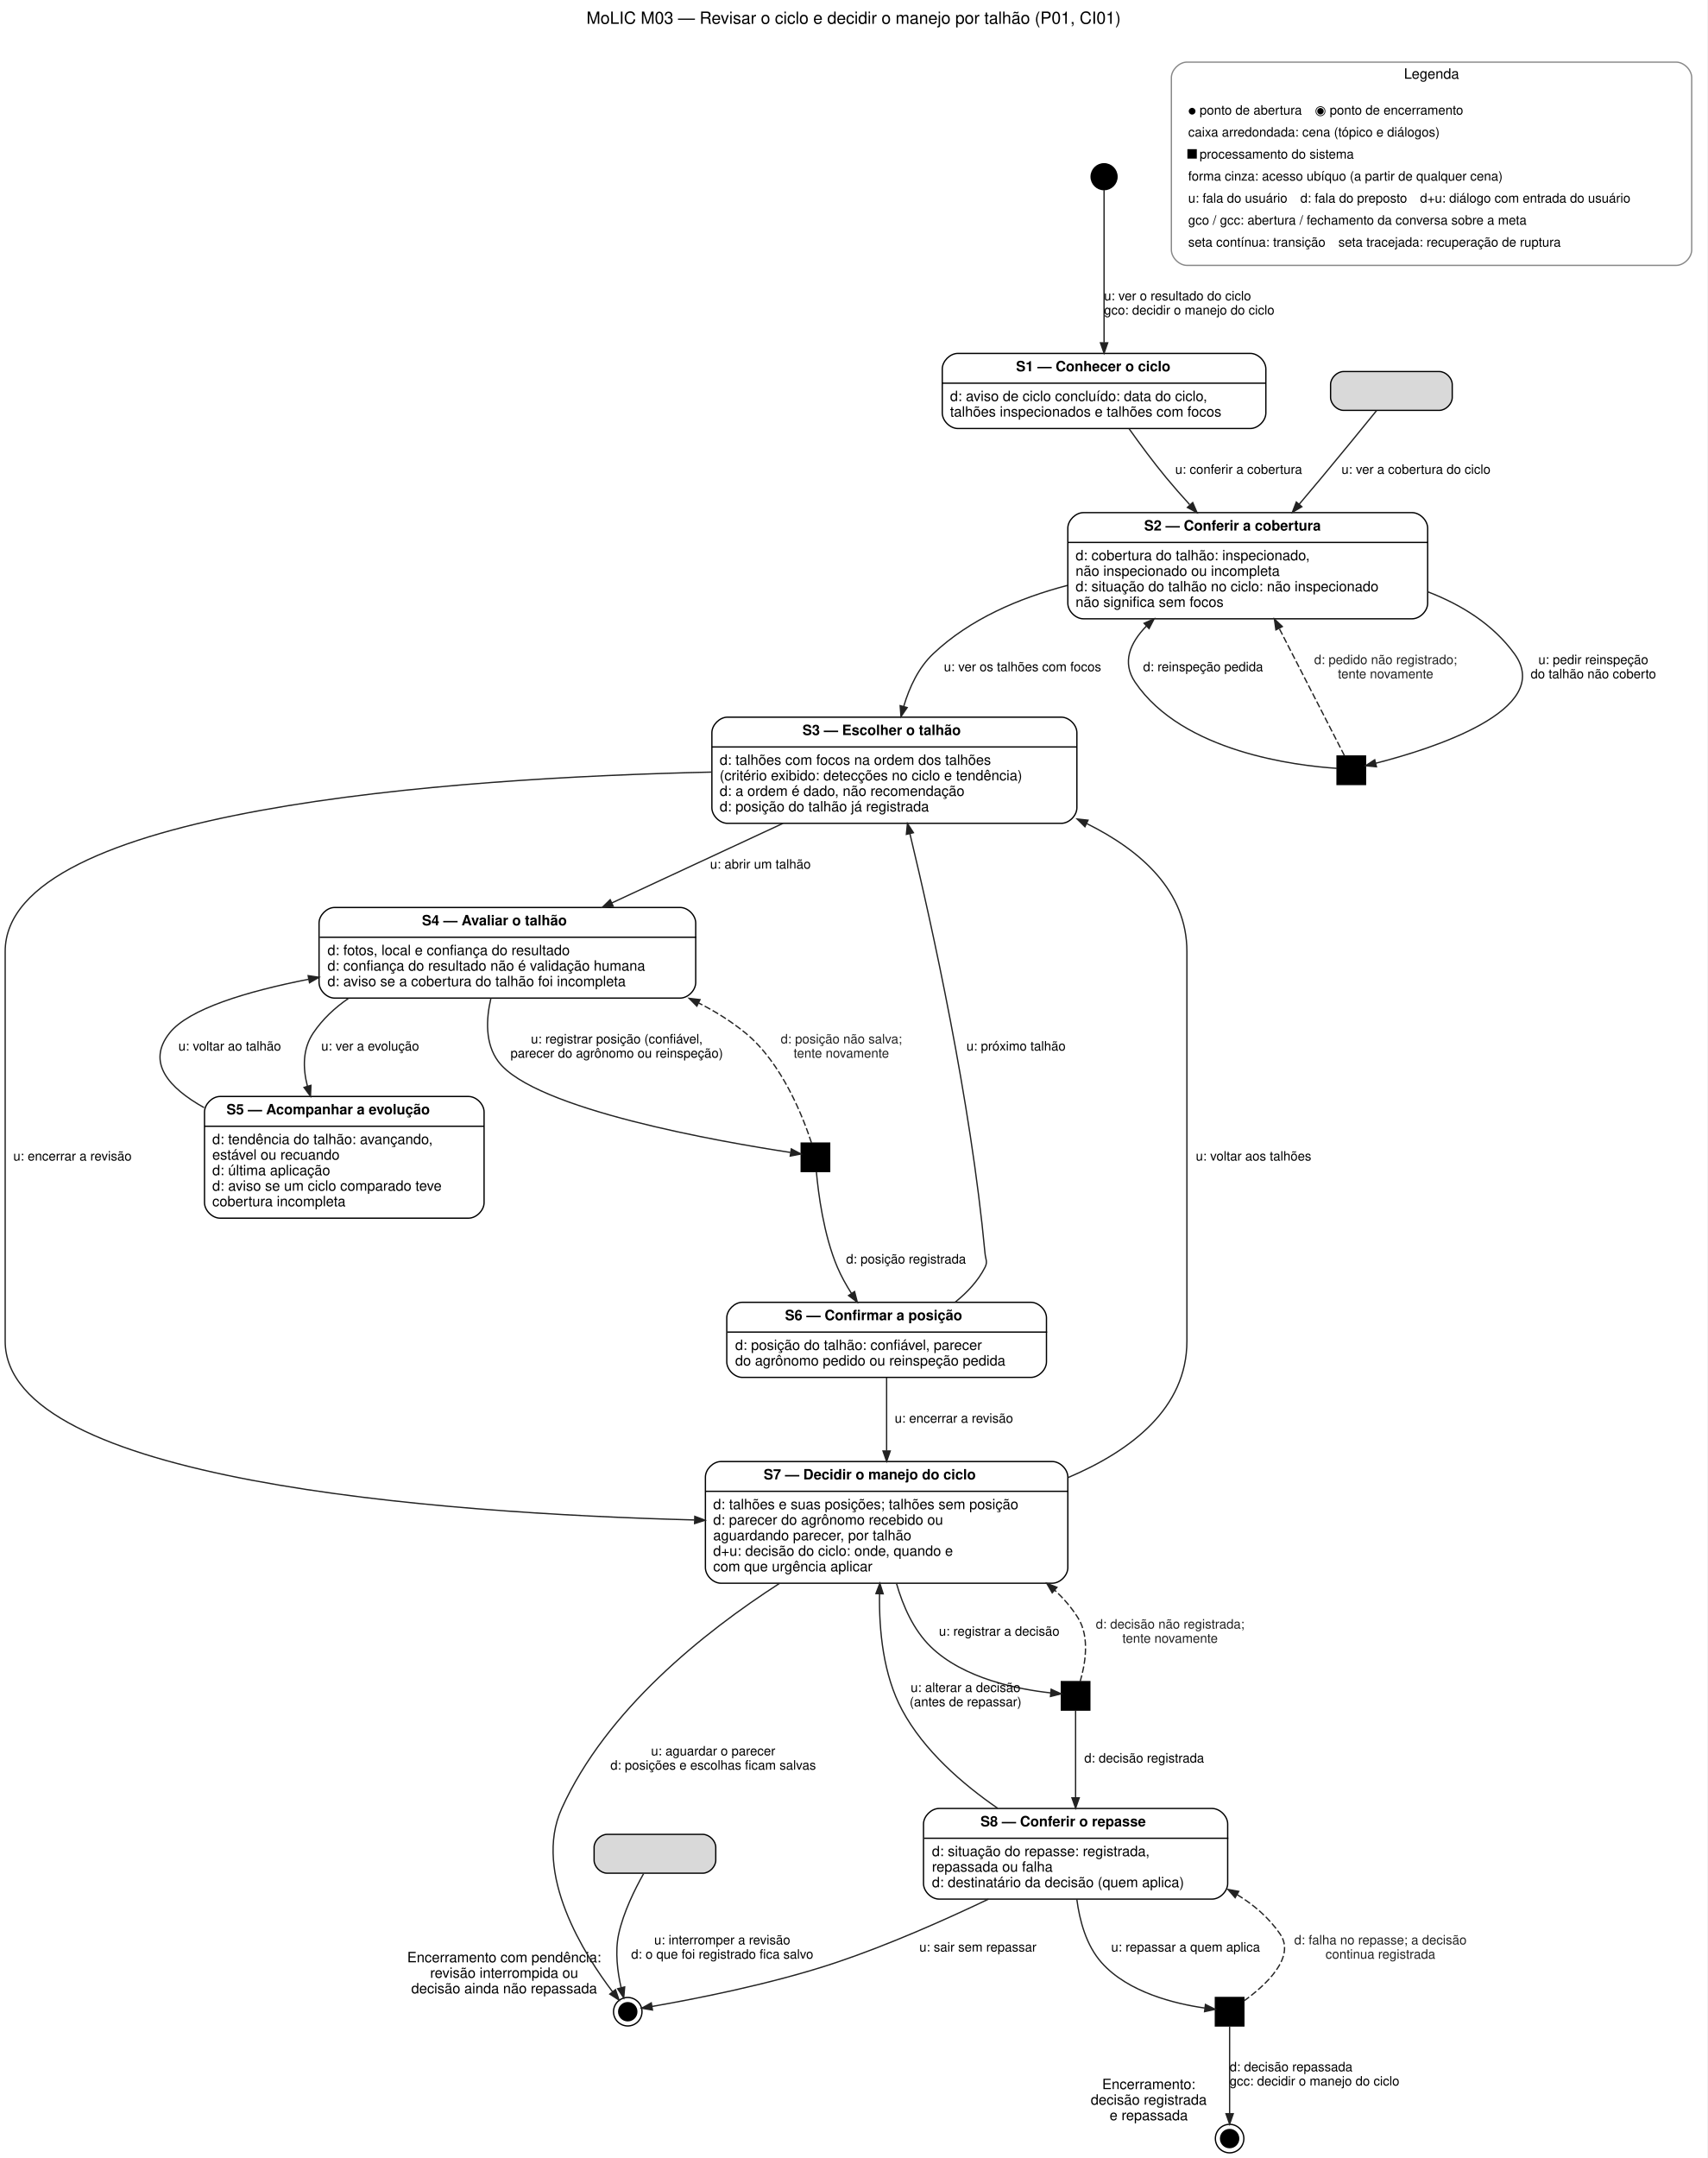
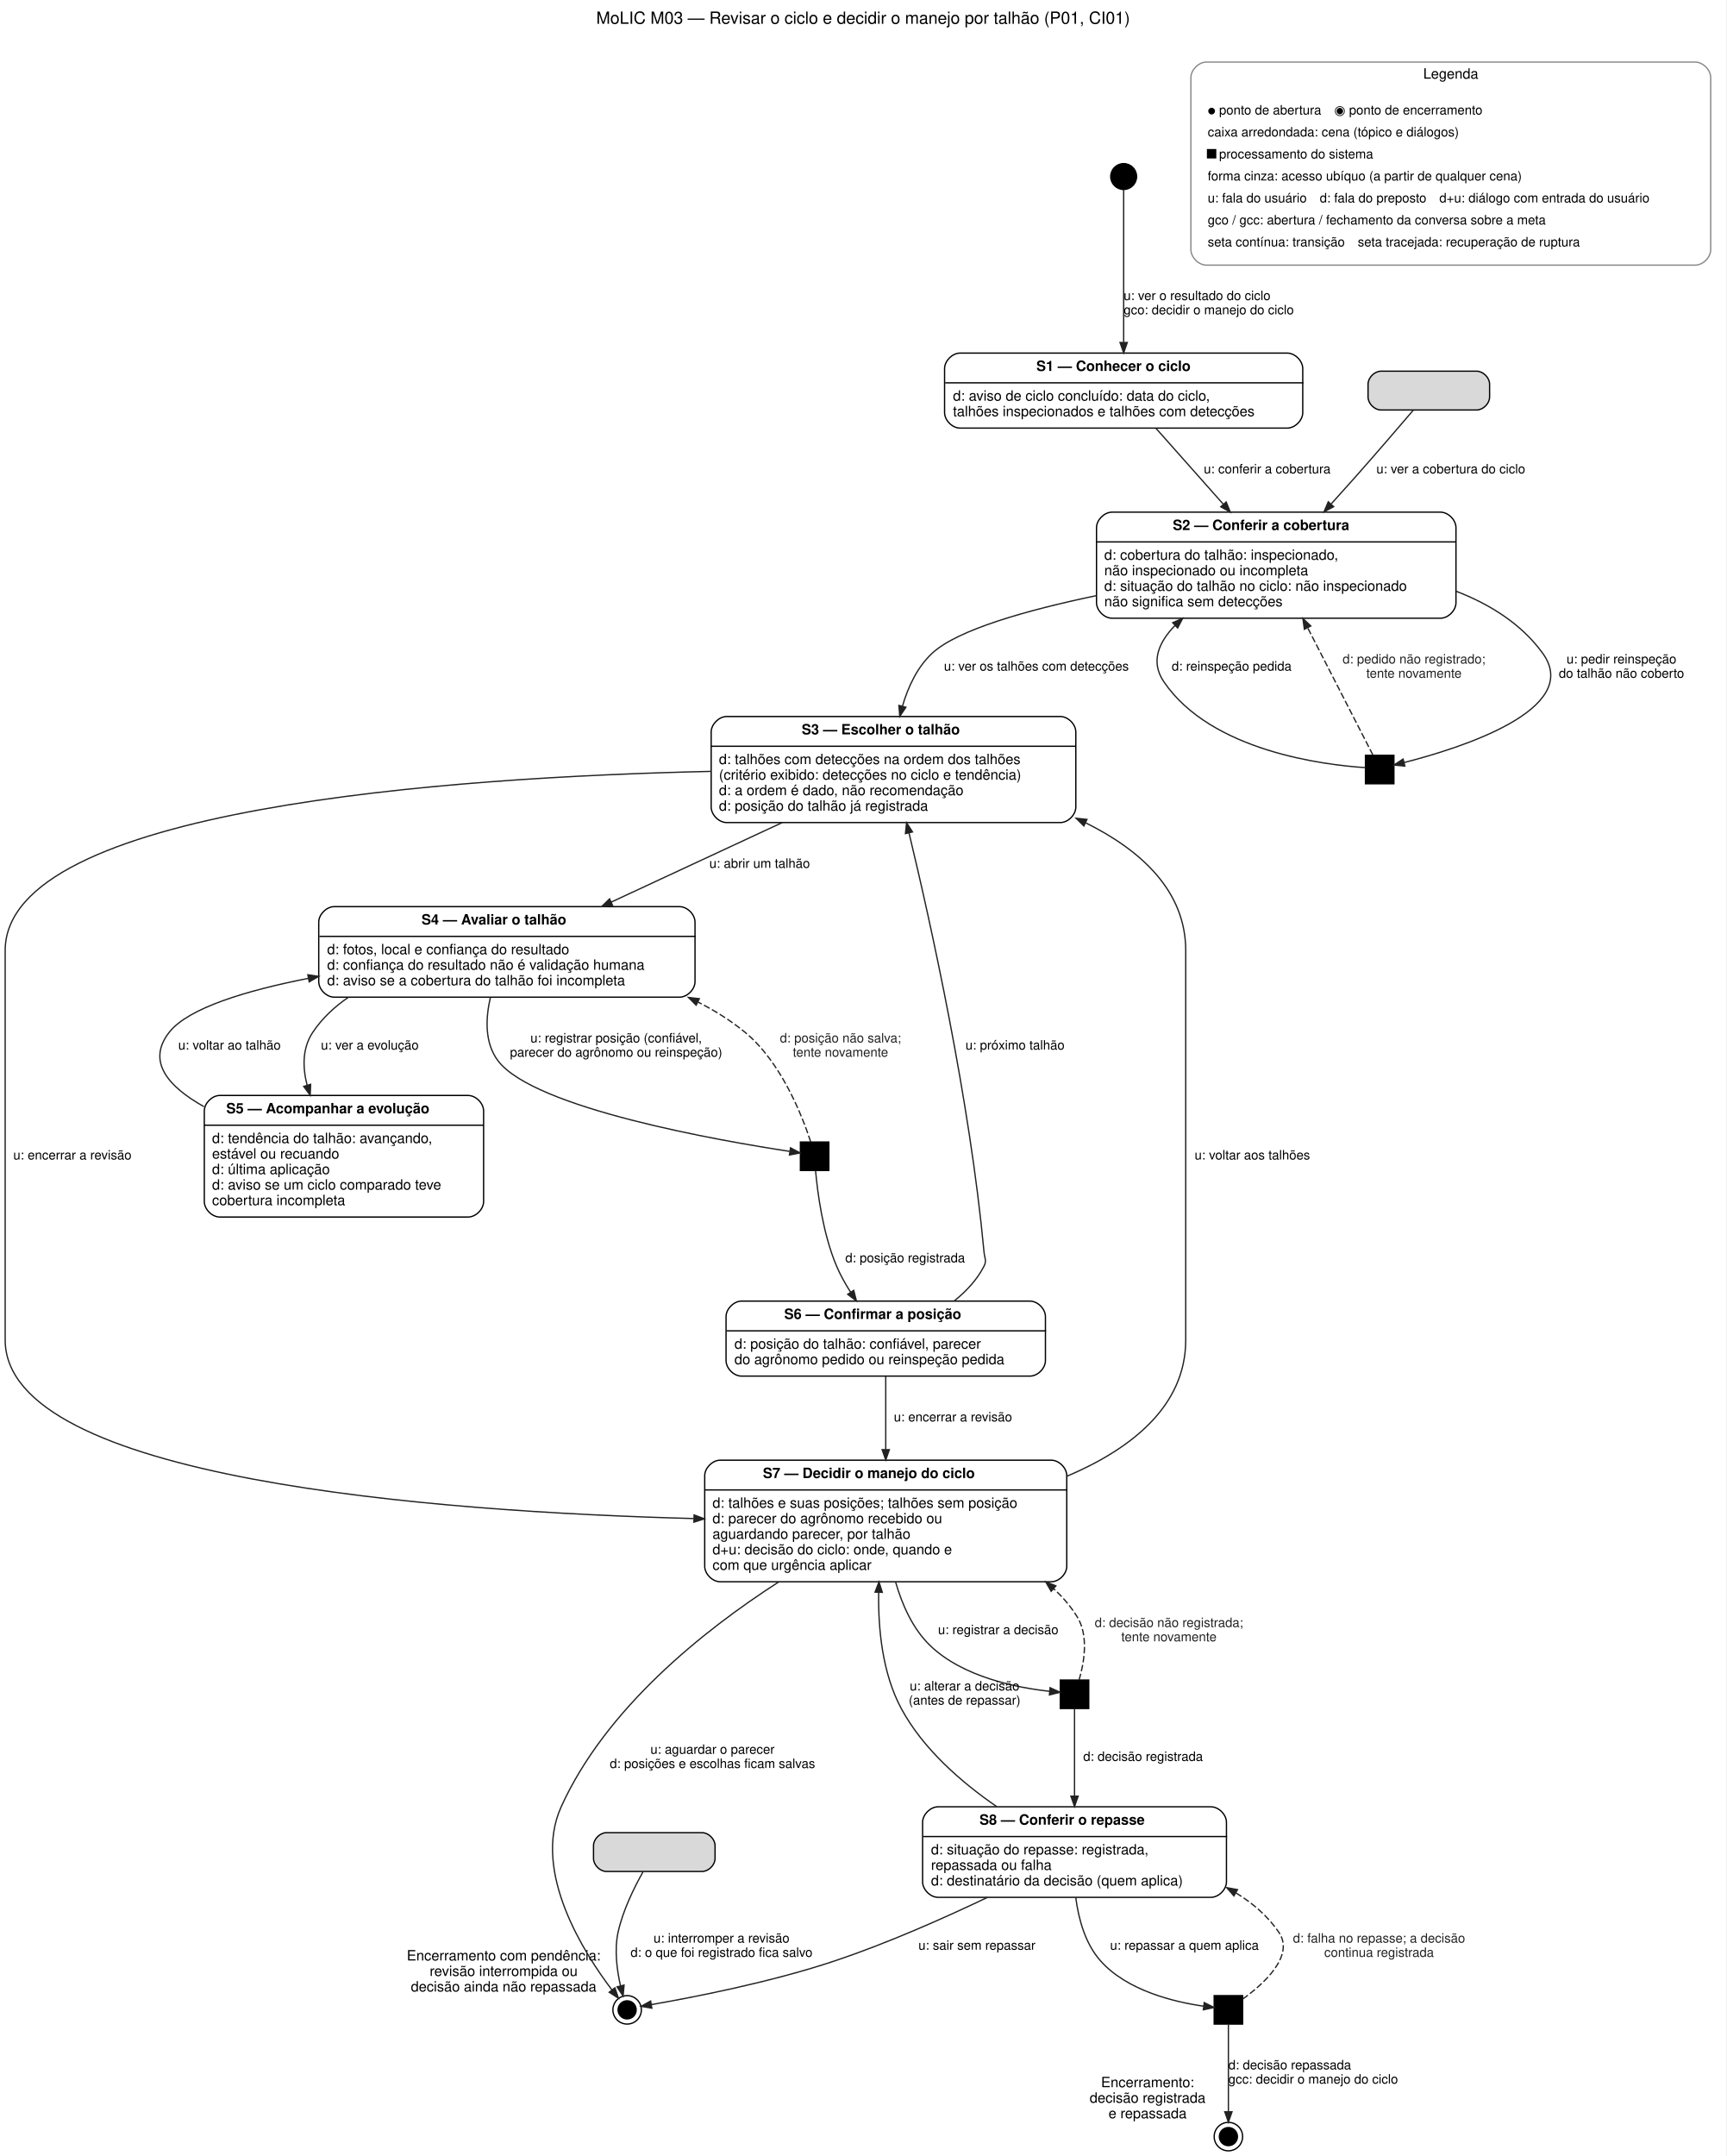
- <svg xmlns="http://www.w3.org/2000/svg" width="1319pt" height="1667pt" viewBox="0.00 0.00 1319.00 1667.00">
+ <svg xmlns="http://www.w3.org/2000/svg" width="1335pt" height="1667pt" viewBox="0.00 0.00 1335.00 1667.00">
  <g id="graph0" class="graph" transform="scale(1 1) rotate(0) translate(4 1663)">
-     <polygon fill="white" stroke="transparent" points="-4,4 -4,-1663 1315,-1663 1315,4 -4,4" />
-     <text text-anchor="middle" x="655.5" y="-1644.6" font-family="Helvetica,sans-Serif" font-size="13.00">MoLIC M03 — Revisar o ciclo e decidir o manejo por talhão (P01, CI01)</text>
-     <text text-anchor="middle" x="655.5" y="-1630.6" font-family="Helvetica,sans-Serif" font-size="13.00"> </text>
+     <polygon fill="white" stroke="transparent" points="-4,4 -4,-1663 1331,-1663 1331,4 -4,4" />
+     <text text-anchor="middle" x="663.5" y="-1644.6" font-family="Helvetica,sans-Serif" font-size="13.00">MoLIC M03 — Revisar o ciclo e decidir o manejo por talhão (P01, CI01)</text>
+     <text text-anchor="middle" x="663.5" y="-1630.6" font-family="Helvetica,sans-Serif" font-size="13.00"> </text>
    <g id="clust1" class="cluster">
-       <path fill="white" stroke="#888888" d="M913,-1458C913,-1458 1291,-1458 1291,-1458 1297,-1458 1303,-1464 1303,-1470 1303,-1470 1303,-1603 1303,-1603 1303,-1609 1297,-1615 1291,-1615 1291,-1615 913,-1615 913,-1615 907,-1615 901,-1609 901,-1603 901,-1603 901,-1470 901,-1470 901,-1464 907,-1458 913,-1458" />
-       <text text-anchor="middle" x="1102" y="-1602.2" font-family="Helvetica,sans-Serif" font-size="11.00">Legenda</text>
+       <path fill="white" stroke="#888888" d="M929,-1458C929,-1458 1307,-1458 1307,-1458 1313,-1458 1319,-1464 1319,-1470 1319,-1470 1319,-1603 1319,-1603 1319,-1609 1313,-1615 1307,-1615 1307,-1615 929,-1615 929,-1615 923,-1615 917,-1609 917,-1603 917,-1603 917,-1470 917,-1470 917,-1464 923,-1458 929,-1458" />
+       <text text-anchor="middle" x="1118" y="-1602.2" font-family="Helvetica,sans-Serif" font-size="11.00">Legenda</text>
    </g>
    <g id="node1" class="node">
-       <ellipse fill="black" stroke="black" cx="849" cy="-1526.5" rx="10" ry="10" />
+       <ellipse fill="black" stroke="black" cx="865" cy="-1526.5" rx="10" ry="10" />
    </g>
    <g id="node4" class="node">
-       <path fill="#ffffff" stroke="transparent" d="M736,-1332C736,-1332 962,-1332 962,-1332 968,-1332 974,-1338 974,-1344 974,-1344 974,-1378 974,-1378 974,-1384 968,-1390 962,-1390 962,-1390 736,-1390 736,-1390 730,-1390 724,-1384 724,-1378 724,-1378 724,-1344 724,-1344 724,-1338 730,-1332 736,-1332" />
-       <text text-anchor="start" x="781" y="-1376.2" font-family="Helvetica,sans-Serif" font-weight="bold" font-size="11.00">S1 — Conhecer o ciclo</text>
-       <text text-anchor="start" x="730" y="-1353.2" font-family="Helvetica,sans-Serif" font-size="11.00">d: aviso de ciclo concluído: data do ciclo,</text>
-       <text text-anchor="start" x="730" y="-1341.2" font-family="Helvetica,sans-Serif" font-size="11.00">talhões inspecionados e talhões com focos</text>
-       <polygon fill="black" stroke="black" points="724,-1367 724,-1367 974,-1367 974,-1367 724,-1367" />
-       <path fill="none" stroke="black" d="M736,-1332C736,-1332 962,-1332 962,-1332 968,-1332 974,-1338 974,-1344 974,-1344 974,-1378 974,-1378 974,-1384 968,-1390 962,-1390 962,-1390 736,-1390 736,-1390 730,-1390 724,-1384 724,-1378 724,-1378 724,-1344 724,-1344 724,-1338 730,-1332 736,-1332" />
+       <path fill="#ffffff" stroke="transparent" d="M738.5,-1332C738.5,-1332 991.5,-1332 991.5,-1332 997.5,-1332 1003.5,-1338 1003.5,-1344 1003.5,-1344 1003.5,-1378 1003.5,-1378 1003.5,-1384 997.5,-1390 991.5,-1390 991.5,-1390 738.5,-1390 738.5,-1390 732.5,-1390 726.5,-1384 726.5,-1378 726.5,-1378 726.5,-1344 726.5,-1344 726.5,-1338 732.5,-1332 738.5,-1332" />
+       <text text-anchor="start" x="797.5" y="-1376.2" font-family="Helvetica,sans-Serif" font-weight="bold" font-size="11.00">S1 — Conhecer o ciclo</text>
+       <text text-anchor="start" x="733" y="-1353.2" font-family="Helvetica,sans-Serif" font-size="11.00">d: aviso de ciclo concluído: data do ciclo,</text>
+       <text text-anchor="start" x="733" y="-1341.2" font-family="Helvetica,sans-Serif" font-size="11.00">talhões inspecionados e talhões com detecções</text>
+       <polygon fill="black" stroke="black" points="727,-1367 727,-1367 1004,-1367 1004,-1367 727,-1367" />
+       <path fill="none" stroke="black" d="M738.5,-1332C738.5,-1332 991.5,-1332 991.5,-1332 997.5,-1332 1003.5,-1338 1003.5,-1344 1003.5,-1344 1003.5,-1378 1003.5,-1378 1003.5,-1384 997.5,-1390 991.5,-1390 991.5,-1390 738.5,-1390 738.5,-1390 732.5,-1390 726.5,-1384 726.5,-1378 726.5,-1378 726.5,-1344 726.5,-1344 726.5,-1338 732.5,-1332 738.5,-1332" />
    </g>
    <g id="edge1" class="edge">
-       <path fill="none" stroke="#222222" d="M849,-1516.24C849,-1494.01 849,-1436.63 849,-1398.47" />
-       <polygon fill="#222222" stroke="#222222" points="851.8,-1398.17 849,-1390.17 846.2,-1398.17 851.8,-1398.17" />
-       <text text-anchor="start" x="849" y="-1431" font-family="Helvetica,sans-Serif" font-size="10.00"> u: ver o resultado do ciclo</text>
-       <text text-anchor="start" x="849" y="-1420" font-family="Helvetica,sans-Serif" font-size="10.00"> gco: decidir o manejo do ciclo</text>
+       <path fill="none" stroke="#222222" d="M865,-1516.24C865,-1494.01 865,-1436.63 865,-1398.47" />
+       <polygon fill="#222222" stroke="#222222" points="867.8,-1398.17 865,-1390.17 862.2,-1398.17 867.8,-1398.17" />
+       <text text-anchor="start" x="865" y="-1431" font-family="Helvetica,sans-Serif" font-size="10.00"> u: ver o resultado do ciclo</text>
+       <text text-anchor="start" x="865" y="-1420" font-family="Helvetica,sans-Serif" font-size="10.00"> gco: decidir o manejo do ciclo</text>
    </g>
    <g id="node2" class="node">
      <ellipse fill="black" stroke="black" cx="946" cy="-11" rx="7" ry="7" />
      <ellipse fill="none" stroke="black" cx="946" cy="-11" rx="11" ry="11" />
      <text text-anchor="middle" x="883.5" y="-49.2" font-family="Helvetica,sans-Serif" font-size="11.00">Encerramento:</text>
      <text text-anchor="middle" x="883.5" y="-37.2" font-family="Helvetica,sans-Serif" font-size="11.00">decisão registrada</text>
      <text text-anchor="middle" x="883.5" y="-25.2" font-family="Helvetica,sans-Serif" font-size="11.00">e repassada</text>
    </g>
    <g id="node3" class="node">
      <ellipse fill="black" stroke="black" cx="481" cy="-109" rx="7" ry="7" />
      <ellipse fill="none" stroke="black" cx="481" cy="-109" rx="11" ry="11" />
      <text text-anchor="middle" x="385.5" y="-147.2" font-family="Helvetica,sans-Serif" font-size="11.00">Encerramento com pendência:</text>
      <text text-anchor="middle" x="385.5" y="-135.2" font-family="Helvetica,sans-Serif" font-size="11.00">revisão interrompida ou</text>
      <text text-anchor="middle" x="385.5" y="-123.2" font-family="Helvetica,sans-Serif" font-size="11.00">decisão ainda não repassada</text>
    </g>
    <g id="node5" class="node">
-       <path fill="#ffffff" stroke="transparent" d="M833,-1185C833,-1185 1087,-1185 1087,-1185 1093,-1185 1099,-1191 1099,-1197 1099,-1197 1099,-1255 1099,-1255 1099,-1261 1093,-1267 1087,-1267 1087,-1267 833,-1267 833,-1267 827,-1267 821,-1261 821,-1255 821,-1255 821,-1197 821,-1197 821,-1191 827,-1185 833,-1185" />
-       <text text-anchor="start" x="880" y="-1253.2" font-family="Helvetica,sans-Serif" font-weight="bold" font-size="11.00">S2 — Conferir a cobertura</text>
-       <text text-anchor="start" x="827" y="-1230.2" font-family="Helvetica,sans-Serif" font-size="11.00">d: cobertura do talhão: inspecionado,</text>
-       <text text-anchor="start" x="827" y="-1218.2" font-family="Helvetica,sans-Serif" font-size="11.00">não inspecionado ou incompleta</text>
-       <text text-anchor="start" x="827" y="-1206.2" font-family="Helvetica,sans-Serif" font-size="11.00">d: situação do talhão no ciclo: não inspecionado</text>
-       <text text-anchor="start" x="827" y="-1194.2" font-family="Helvetica,sans-Serif" font-size="11.00">não significa sem focos</text>
-       <polygon fill="black" stroke="black" points="821,-1244 821,-1244 1099,-1244 1099,-1244 821,-1244" />
-       <path fill="none" stroke="black" d="M833,-1185C833,-1185 1087,-1185 1087,-1185 1093,-1185 1099,-1191 1099,-1197 1099,-1197 1099,-1255 1099,-1255 1099,-1261 1093,-1267 1087,-1267 1087,-1267 833,-1267 833,-1267 827,-1267 821,-1261 821,-1255 821,-1255 821,-1197 821,-1197 821,-1191 827,-1185 833,-1185" />
+       <path fill="#ffffff" stroke="transparent" d="M856,-1185C856,-1185 1110,-1185 1110,-1185 1116,-1185 1122,-1191 1122,-1197 1122,-1197 1122,-1255 1122,-1255 1122,-1261 1116,-1267 1110,-1267 1110,-1267 856,-1267 856,-1267 850,-1267 844,-1261 844,-1255 844,-1255 844,-1197 844,-1197 844,-1191 850,-1185 856,-1185" />
+       <text text-anchor="start" x="903" y="-1253.2" font-family="Helvetica,sans-Serif" font-weight="bold" font-size="11.00">S2 — Conferir a cobertura</text>
+       <text text-anchor="start" x="850" y="-1230.2" font-family="Helvetica,sans-Serif" font-size="11.00">d: cobertura do talhão: inspecionado,</text>
+       <text text-anchor="start" x="850" y="-1218.2" font-family="Helvetica,sans-Serif" font-size="11.00">não inspecionado ou incompleta</text>
+       <text text-anchor="start" x="850" y="-1206.2" font-family="Helvetica,sans-Serif" font-size="11.00">d: situação do talhão no ciclo: não inspecionado</text>
+       <text text-anchor="start" x="850" y="-1194.2" font-family="Helvetica,sans-Serif" font-size="11.00">não significa sem detecções</text>
+       <polygon fill="black" stroke="black" points="844,-1244 844,-1244 1122,-1244 1122,-1244 844,-1244" />
+       <path fill="none" stroke="black" d="M856,-1185C856,-1185 1110,-1185 1110,-1185 1116,-1185 1122,-1191 1122,-1197 1122,-1197 1122,-1255 1122,-1255 1122,-1261 1116,-1267 1110,-1267 1110,-1267 856,-1267 856,-1267 850,-1267 844,-1261 844,-1255 844,-1255 844,-1197 844,-1197 844,-1191 850,-1185 856,-1185" />
    </g>
    <g id="edge2" class="edge">
-       <path fill="none" stroke="#222222" d="M868.33,-1331.8C876.8,-1319.88 887.06,-1306 897,-1294 902.69,-1287.13 908.9,-1280.06 915.13,-1273.22" />
-       <polygon fill="#222222" stroke="#222222" points="917.49,-1274.79 920.84,-1267 913.37,-1271 917.49,-1274.79" />
-       <text text-anchor="middle" x="953" y="-1297" font-family="Helvetica,sans-Serif" font-size="10.00"> u: conferir a cobertura</text>
+       <path fill="none" stroke="#222222" d="M890.02,-1331.79C905.1,-1314.8 924.67,-1292.74 941.97,-1273.25" />
+       <polygon fill="#222222" stroke="#222222" points="944.28,-1274.87 947.49,-1267.02 940.09,-1271.15 944.28,-1274.87" />
+       <text text-anchor="middle" x="976" y="-1297" font-family="Helvetica,sans-Serif" font-size="10.00"> u: conferir a cobertura</text>
    </g>
    <g id="node6" class="node">
      <path fill="#ffffff" stroke="transparent" d="M558,-1027C558,-1027 816,-1027 816,-1027 822,-1027 828,-1033 828,-1039 828,-1039 828,-1097 828,-1097 828,-1103 822,-1109 816,-1109 816,-1109 558,-1109 558,-1109 552,-1109 546,-1103 546,-1097 546,-1097 546,-1039 546,-1039 546,-1033 552,-1027 558,-1027" />
      <text text-anchor="start" x="616" y="-1095.2" font-family="Helvetica,sans-Serif" font-weight="bold" font-size="11.00">S3 — Escolher o talhão</text>
-       <text text-anchor="start" x="552" y="-1072.2" font-family="Helvetica,sans-Serif" font-size="11.00">d: talhões com focos na ordem dos talhões</text>
+       <text text-anchor="start" x="552" y="-1072.2" font-family="Helvetica,sans-Serif" font-size="11.00">d: talhões com detecções na ordem dos talhões</text>
      <text text-anchor="start" x="552" y="-1060.2" font-family="Helvetica,sans-Serif" font-size="11.00">(critério exibido: detecções no ciclo e tendência)</text>
      <text text-anchor="start" x="552" y="-1048.2" font-family="Helvetica,sans-Serif" font-size="11.00">d: a ordem é dado, não recomendação</text>
      <text text-anchor="start" x="552" y="-1036.2" font-family="Helvetica,sans-Serif" font-size="11.00">d: posição do talhão já registrada</text>
      <polygon fill="black" stroke="black" points="546,-1086 546,-1086 828,-1086 828,-1086 546,-1086" />
      <path fill="none" stroke="black" d="M558,-1027C558,-1027 816,-1027 816,-1027 822,-1027 828,-1033 828,-1039 828,-1039 828,-1097 828,-1097 828,-1103 822,-1109 816,-1109 816,-1109 558,-1109 558,-1109 552,-1109 546,-1103 546,-1097 546,-1097 546,-1039 546,-1039 546,-1033 552,-1027 558,-1027" />
    </g>
    <g id="edge3" class="edge">
-       <path fill="none" stroke="#222222" d="M820.82,-1210.82C783.29,-1201.01 745.3,-1184.76 717,-1158 705.7,-1147.32 698.66,-1132.25 694.27,-1117.54" />
-       <polygon fill="#222222" stroke="#222222" points="696.87,-1116.44 692.09,-1109.44 691.46,-1117.89 696.87,-1116.44" />
-       <text text-anchor="middle" x="786" y="-1144.5" font-family="Helvetica,sans-Serif" font-size="10.00"> u: ver os talhões com focos</text>
+       <path fill="none" stroke="#222222" d="M843.78,-1202.44C789.94,-1191.19 736.58,-1176.1 717,-1158 705.38,-1147.25 698.26,-1131.86 693.89,-1116.89" />
+       <polygon fill="#222222" stroke="#222222" points="696.59,-1116.15 691.85,-1109.12 691.18,-1117.57 696.59,-1116.15" />
+       <text text-anchor="middle" x="797.5" y="-1144.5" font-family="Helvetica,sans-Serif" font-size="10.00"> u: ver os talhões com detecções</text>
    </g>
    <g id="node12" class="node">
-       <polygon fill="black" stroke="black" points="1051,-1079 1029,-1079 1029,-1057 1051,-1057 1051,-1079" />
+       <polygon fill="black" stroke="black" points="1074,-1079 1052,-1079 1052,-1057 1074,-1057 1074,-1079" />
    </g>
    <g id="edge14" class="edge">
-       <path fill="none" stroke="#222222" d="M1099.25,-1205.8C1125.37,-1195.72 1149.59,-1180.59 1166,-1158 1197.73,-1114.31 1101.34,-1084.24 1058.94,-1073.43" />
-       <polygon fill="#222222" stroke="#222222" points="1059.45,-1070.67 1051.01,-1071.47 1058.11,-1076.11 1059.45,-1070.67" />
-       <text text-anchor="middle" x="1227" y="-1150" font-family="Helvetica,sans-Serif" font-size="10.00"> u: pedir reinspeção</text>
-       <text text-anchor="middle" x="1227" y="-1139" font-family="Helvetica,sans-Serif" font-size="10.00"> do talhão não coberto</text>
+       <path fill="none" stroke="#222222" d="M1122.25,-1205.8C1148.37,-1195.72 1172.59,-1180.59 1189,-1158 1220.73,-1114.31 1124.34,-1084.24 1081.94,-1073.43" />
+       <polygon fill="#222222" stroke="#222222" points="1082.45,-1070.67 1074.01,-1071.47 1081.11,-1076.11 1082.45,-1070.67" />
+       <text text-anchor="middle" x="1250" y="-1150" font-family="Helvetica,sans-Serif" font-size="10.00"> u: pedir reinspeção</text>
+       <text text-anchor="middle" x="1250" y="-1139" font-family="Helvetica,sans-Serif" font-size="10.00"> do talhão não coberto</text>
    </g>
    <g id="node7" class="node">
      <path fill="#ffffff" stroke="transparent" d="M254.5,-892C254.5,-892 521.5,-892 521.5,-892 527.5,-892 533.5,-898 533.5,-904 533.5,-904 533.5,-950 533.5,-950 533.5,-956 527.5,-962 521.5,-962 521.5,-962 254.5,-962 254.5,-962 248.5,-962 242.5,-956 242.5,-950 242.5,-950 242.5,-904 242.5,-904 242.5,-898 248.5,-892 254.5,-892" />
      <text text-anchor="start" x="322" y="-948.2" font-family="Helvetica,sans-Serif" font-weight="bold" font-size="11.00">S4 — Avaliar o talhão</text>
      <text text-anchor="start" x="249" y="-925.2" font-family="Helvetica,sans-Serif" font-size="11.00">d: fotos, local e confiança do resultado</text>
      <text text-anchor="start" x="249" y="-913.2" font-family="Helvetica,sans-Serif" font-size="11.00">d: confiança do resultado não é validação humana</text>
      <text text-anchor="start" x="249" y="-901.2" font-family="Helvetica,sans-Serif" font-size="11.00">d: aviso se a cobertura do talhão foi incompleta</text>
      <polygon fill="black" stroke="black" points="243,-939 243,-939 534,-939 534,-939 243,-939" />
      <path fill="none" stroke="black" d="M254.5,-892C254.5,-892 521.5,-892 521.5,-892 527.5,-892 533.5,-898 533.5,-904 533.5,-904 533.5,-950 533.5,-950 533.5,-956 527.5,-962 521.5,-962 521.5,-962 254.5,-962 254.5,-962 248.5,-962 242.5,-956 242.5,-950 242.5,-950 242.5,-904 242.5,-904 242.5,-898 248.5,-892 254.5,-892" />
    </g>
    <g id="edge4" class="edge">
      <path fill="none" stroke="#222222" d="M600.92,-1026.98C559.25,-1007.61 509.52,-984.49 468.61,-965.47" />
      <polygon fill="#222222" stroke="#222222" points="469.77,-962.93 461.34,-962.09 467.41,-968 469.77,-962.93" />
      <text text-anchor="middle" x="583.5" y="-992" font-family="Helvetica,sans-Serif" font-size="10.00"> u: abrir um talhão</text>
    </g>
    <g id="node10" class="node">
      <path fill="#ffffff" stroke="transparent" d="M553,-440C553,-440 809,-440 809,-440 815,-440 821,-446 821,-452 821,-452 821,-522 821,-522 821,-528 815,-534 809,-534 809,-534 553,-534 553,-534 547,-534 541,-528 541,-522 541,-522 541,-452 541,-452 541,-446 547,-440 553,-440" />
      <text text-anchor="start" x="586" y="-520.2" font-family="Helvetica,sans-Serif" font-weight="bold" font-size="11.00">S7 — Decidir o manejo do ciclo</text>
      <text text-anchor="start" x="547" y="-497.2" font-family="Helvetica,sans-Serif" font-size="11.00">d: talhões e suas posições; talhões sem posição</text>
      <text text-anchor="start" x="547" y="-485.2" font-family="Helvetica,sans-Serif" font-size="11.00">d: parecer do agrônomo recebido ou</text>
      <text text-anchor="start" x="547" y="-473.2" font-family="Helvetica,sans-Serif" font-size="11.00">aguardando parecer, por talhão</text>
      <text text-anchor="start" x="547" y="-461.2" font-family="Helvetica,sans-Serif" font-size="11.00">d+u: decisão do ciclo: onde, quando e</text>
      <text text-anchor="start" x="547" y="-449.2" font-family="Helvetica,sans-Serif" font-size="11.00">com que urgência aplicar</text>
      <polygon fill="black" stroke="black" points="541,-511 541,-511 821,-511 821,-511 541,-511" />
      <path fill="none" stroke="black" d="M553,-440C553,-440 809,-440 809,-440 815,-440 821,-446 821,-452 821,-452 821,-522 821,-522 821,-528 815,-534 809,-534 809,-534 553,-534 553,-534 547,-534 541,-528 541,-522 541,-522 541,-452 541,-452 541,-446 547,-440 553,-440" />
    </g>
    <g id="edge9" class="edge">
      <path fill="none" stroke="#222222" d="M545.9,-1066.58C344.85,-1062.11 0,-1038.36 0,-928 0,-928 0,-928 0,-627 0,-519.14 332.1,-494.14 532.47,-488.87" />
      <polygon fill="#222222" stroke="#222222" points="532.8,-491.66 540.72,-488.66 532.65,-486.06 532.8,-491.66" />
      <text text-anchor="middle" x="52" y="-766.5" font-family="Helvetica,sans-Serif" font-size="10.00"> u: encerrar a revisão</text>
    </g>
    <g id="node8" class="node">
      <path fill="#ffffff" stroke="transparent" d="M166,-722C166,-722 358,-722 358,-722 364,-722 370,-728 370,-734 370,-734 370,-804 370,-804 370,-810 364,-816 358,-816 358,-816 166,-816 166,-816 160,-816 154,-810 154,-804 154,-804 154,-734 154,-734 154,-728 160,-722 166,-722" />
      <text text-anchor="start" x="171" y="-802.2" font-family="Helvetica,sans-Serif" font-weight="bold" font-size="11.00">S5 — Acompanhar a evolução</text>
      <text text-anchor="start" x="160" y="-779.2" font-family="Helvetica,sans-Serif" font-size="11.00">d: tendência do talhão: avançando,</text>
      <text text-anchor="start" x="160" y="-767.2" font-family="Helvetica,sans-Serif" font-size="11.00">estável ou recuando</text>
      <text text-anchor="start" x="160" y="-755.2" font-family="Helvetica,sans-Serif" font-size="11.00">d: última aplicação</text>
      <text text-anchor="start" x="160" y="-743.2" font-family="Helvetica,sans-Serif" font-size="11.00">d: aviso se um ciclo comparado teve</text>
      <text text-anchor="start" x="160" y="-731.2" font-family="Helvetica,sans-Serif" font-size="11.00">cobertura incompleta</text>
      <polygon fill="black" stroke="black" points="154,-793 154,-793 370,-793 370,-793 154,-793" />
      <path fill="none" stroke="black" d="M166,-722C166,-722 358,-722 358,-722 364,-722 370,-728 370,-734 370,-734 370,-804 370,-804 370,-810 364,-816 358,-816 358,-816 166,-816 166,-816 160,-816 154,-810 154,-804 154,-804 154,-734 154,-734 154,-728 160,-722 166,-722" />
    </g>
    <g id="edge16" class="edge">
      <path fill="none" stroke="#222222" d="M265.36,-891.86C254.69,-884.57 245.22,-875.73 238,-865 229.83,-852.85 229.86,-838.14 233.51,-823.95" />
      <polygon fill="#222222" stroke="#222222" points="236.23,-824.61 235.88,-816.14 230.88,-822.99 236.23,-824.61" />
      <text text-anchor="middle" x="282" y="-851.5" font-family="Helvetica,sans-Serif" font-size="10.00"> u: ver a evolução</text>
    </g>
    <g id="node13" class="node">
      <polygon fill="black" stroke="black" points="637,-780 615,-780 615,-758 637,-758 637,-780" />
    </g>
    <g id="edge5" class="edge">
      <path fill="none" stroke="#222222" d="M375.29,-891.98C371.5,-875.7 370.71,-856.8 381,-843 408.65,-805.92 553.7,-780.82 606.64,-772.78" />
      <polygon fill="#222222" stroke="#222222" points="607.36,-775.51 614.86,-771.56 606.53,-769.97 607.36,-775.51" />
      <text text-anchor="middle" x="472.5" y="-857" font-family="Helvetica,sans-Serif" font-size="10.00"> u: registrar posição (confiável,</text>
      <text text-anchor="middle" x="472.5" y="-846" font-family="Helvetica,sans-Serif" font-size="10.00"> parecer do agrônomo ou reinspeção)</text>
    </g>
    <g id="edge17" class="edge">
      <path fill="none" stroke="#222222" d="M153.68,-807.37C126.23,-822.75 109.01,-842.32 127,-865 141.76,-883.61 186.24,-897.07 234.39,-906.54" />
      <polygon fill="#222222" stroke="#222222" points="234.08,-909.33 242.46,-908.08 235.13,-903.83 234.08,-909.33" />
      <text text-anchor="middle" x="173.5" y="-851.5" font-family="Helvetica,sans-Serif" font-size="10.00"> u: voltar ao talhão</text>
    </g>
    <g id="node9" class="node">
      <path fill="#ffffff" stroke="transparent" d="M569.5,-599C569.5,-599 792.5,-599 792.5,-599 798.5,-599 804.5,-605 804.5,-611 804.5,-611 804.5,-645 804.5,-645 804.5,-651 798.5,-657 792.5,-657 792.5,-657 569.5,-657 569.5,-657 563.5,-657 557.5,-651 557.5,-645 557.5,-645 557.5,-611 557.5,-611 557.5,-605 563.5,-599 569.5,-599" />
      <text text-anchor="start" x="602.5" y="-643.2" font-family="Helvetica,sans-Serif" font-weight="bold" font-size="11.00">S6 — Confirmar a posição</text>
      <text text-anchor="start" x="564" y="-620.2" font-family="Helvetica,sans-Serif" font-size="11.00">d: posição do talhão: confiável, parecer</text>
      <text text-anchor="start" x="564" y="-608.2" font-family="Helvetica,sans-Serif" font-size="11.00">do agrônomo pedido ou reinspeção pedida</text>
      <polygon fill="black" stroke="black" points="558,-634 558,-634 805,-634 805,-634 558,-634" />
      <path fill="none" stroke="black" d="M569.5,-599C569.5,-599 792.5,-599 792.5,-599 798.5,-599 804.5,-605 804.5,-611 804.5,-611 804.5,-645 804.5,-645 804.5,-651 798.5,-657 792.5,-657 792.5,-657 569.5,-657 569.5,-657 563.5,-657 557.5,-651 557.5,-645 557.5,-645 557.5,-611 557.5,-611 557.5,-605 563.5,-599 569.5,-599" />
    </g>
    <g id="edge7" class="edge">
      <path fill="none" stroke="#222222" d="M734.08,-657.21C743.32,-664.64 751.67,-673.56 757,-684 759.22,-688.35 757.45,-690.13 757,-695 746.03,-812.66 715.93,-948.57 698.99,-1019.04" />
      <polygon fill="#222222" stroke="#222222" points="696.25,-1018.46 697.09,-1026.89 701.7,-1019.77 696.25,-1018.46" />
      <text text-anchor="middle" x="781" y="-851.5" font-family="Helvetica,sans-Serif" font-size="10.00"> u: próximo talhão</text>
    </g>
    <g id="edge8" class="edge">
      <path fill="none" stroke="#222222" d="M681,-598.87C681,-582.63 681,-561.65 681,-542.31" />
      <polygon fill="#222222" stroke="#222222" points="683.8,-542.15 681,-534.15 678.2,-542.15 683.8,-542.15" />
      <text text-anchor="middle" x="733" y="-564" font-family="Helvetica,sans-Serif" font-size="10.00"> u: encerrar a revisão</text>
    </g>
    <g id="edge21" class="edge">
      <path fill="none" stroke="#222222" d="M598.38,-439.96C539.3,-401.9 464.39,-341.87 430,-266 407.23,-215.76 448.06,-152.29 469.33,-124.33" />
      <polygon fill="#222222" stroke="#222222" points="471.54,-126.05 474.26,-118.02 467.13,-122.6 471.54,-126.05" />
      <text text-anchor="middle" x="547" y="-307" font-family="Helvetica,sans-Serif" font-size="10.00"> u: aguardar o parecer</text>
      <text text-anchor="middle" x="547" y="-296" font-family="Helvetica,sans-Serif" font-size="10.00"> d: posições e escolhas ficam salvas</text>
    </g>
    <g id="edge18" class="edge">
      <path fill="none" stroke="#222222" d="M821.31,-521.67C870.17,-542.42 913,-575.35 913,-627 913,-928 913,-928 913,-928 913,-974.37 878.05,-1005.77 835.63,-1026.8" />
      <polygon fill="#222222" stroke="#222222" points="834.22,-1024.37 828.2,-1030.35 836.63,-1029.43 834.22,-1024.37" />
      <text text-anchor="middle" x="964.5" y="-766.5" font-family="Helvetica,sans-Serif" font-size="10.00"> u: voltar aos talhões</text>
    </g>
    <g id="node14" class="node">
      <polygon fill="black" stroke="black" points="838,-364 816,-364 816,-342 838,-342 838,-364" />
    </g>
    <g id="edge10" class="edge">
      <path fill="none" stroke="#222222" d="M688.65,-439.73C693.6,-422.48 701.71,-403.97 715,-391 740.46,-366.16 782.92,-358 807.6,-355.31" />
      <polygon fill="#222222" stroke="#222222" points="808.11,-358.08 815.82,-354.55 807.6,-352.5 808.11,-358.08" />
      <text text-anchor="middle" x="768" y="-399.5" font-family="Helvetica,sans-Serif" font-size="10.00"> u: registrar a decisão</text>
    </g>
    <g id="node11" class="node">
      <path fill="#ffffff" stroke="transparent" d="M721.5,-196C721.5,-196 932.5,-196 932.5,-196 938.5,-196 944.5,-202 944.5,-208 944.5,-208 944.5,-254 944.5,-254 944.5,-260 938.5,-266 932.5,-266 932.5,-266 721.5,-266 721.5,-266 715.5,-266 709.5,-260 709.5,-254 709.5,-254 709.5,-208 709.5,-208 709.5,-202 715.5,-196 721.5,-196" />
      <text text-anchor="start" x="753.5" y="-252.2" font-family="Helvetica,sans-Serif" font-weight="bold" font-size="11.00">S8 — Conferir o repasse</text>
      <text text-anchor="start" x="716" y="-229.2" font-family="Helvetica,sans-Serif" font-size="11.00">d: situação do repasse: registrada,</text>
      <text text-anchor="start" x="716" y="-217.2" font-family="Helvetica,sans-Serif" font-size="11.00">repassada ou falha</text>
      <text text-anchor="start" x="716" y="-205.2" font-family="Helvetica,sans-Serif" font-size="11.00">d: destinatário da decisão (quem aplica)</text>
      <polygon fill="black" stroke="black" points="710,-243 710,-243 945,-243 945,-243 710,-243" />
      <path fill="none" stroke="black" d="M721.5,-196C721.5,-196 932.5,-196 932.5,-196 938.5,-196 944.5,-202 944.5,-208 944.5,-208 944.5,-254 944.5,-254 944.5,-260 938.5,-266 932.5,-266 932.5,-266 721.5,-266 721.5,-266 715.5,-266 709.5,-260 709.5,-254 709.5,-254 709.5,-208 709.5,-208 709.5,-202 715.5,-196 721.5,-196" />
    </g>
    <g id="edge20" class="edge">
      <path fill="none" stroke="#222222" d="M759.75,-195.99C725.2,-179.52 682.05,-160.44 642,-147 591.76,-130.14 530.18,-118.34 499.79,-113.08" />
      <polygon fill="#222222" stroke="#222222" points="500.1,-110.3 491.75,-111.72 499.17,-115.82 500.1,-110.3" />
      <text text-anchor="middle" x="751.5" y="-155.5" font-family="Helvetica,sans-Serif" font-size="10.00"> u: sair sem repassar</text>
    </g>
    <g id="edge19" class="edge">
      <path fill="none" stroke="#222222" d="M766.81,-266.15C739.58,-284.89 709.8,-310.71 693,-342 678.42,-369.16 675.08,-403.42 675.53,-431.71" />
      <polygon fill="#222222" stroke="#222222" points="672.74,-431.99 675.77,-439.9 678.34,-431.82 672.74,-431.99" />
      <text text-anchor="middle" x="742" y="-356" font-family="Helvetica,sans-Serif" font-size="10.00"> u: alterar a decisão</text>
      <text text-anchor="middle" x="742" y="-345" font-family="Helvetica,sans-Serif" font-size="10.00"> (antes de repassar)</text>
    </g>
    <g id="node15" class="node">
      <polygon fill="black" stroke="black" points="957,-120 935,-120 935,-98 957,-98 957,-120" />
    </g>
    <g id="edge12" class="edge">
      <path fill="none" stroke="#222222" d="M827.95,-195.89C830.08,-179.39 835.21,-160.32 847,-147 867.62,-123.72 904.33,-115.05 926.79,-111.84" />
      <polygon fill="#222222" stroke="#222222" points="927.32,-114.6 934.91,-110.84 926.63,-109.04 927.32,-114.6" />
      <text text-anchor="middle" x="912" y="-155.5" font-family="Helvetica,sans-Serif" font-size="10.00"> u: repassar a quem aplica</text>
    </g>
    <g id="edge15" class="edge">
-       <path fill="none" stroke="#222222" d="M1028.88,-1069.48C997.74,-1071.48 909.58,-1081.92 873,-1136 862.67,-1151.27 868.89,-1166.25 881.77,-1179.43" />
-       <polygon fill="#222222" stroke="#222222" points="879.92,-1181.53 887.67,-1184.96 883.76,-1177.45 879.92,-1181.53" />
-       <text text-anchor="middle" x="925.5" y="-1144.5" font-family="Helvetica,sans-Serif" font-size="10.00"> d: reinspeção pedida</text>
+       <path fill="none" stroke="#222222" d="M1051.88,-1069.48C1020.74,-1071.48 932.58,-1081.92 896,-1136 885.67,-1151.27 891.89,-1166.25 904.77,-1179.43" />
+       <polygon fill="#222222" stroke="#222222" points="902.92,-1181.53 910.67,-1184.96 906.76,-1177.45 902.92,-1181.53" />
+       <text text-anchor="middle" x="948.5" y="-1144.5" font-family="Helvetica,sans-Serif" font-size="10.00"> d: reinspeção pedida</text>
    </g>
    <g id="edge24" class="edge">
-       <path fill="none" stroke="#222222" stroke-dasharray="5,2" d="M1034.73,-1079.27C1024.64,-1098.94 1002.03,-1143.04 984.3,-1177.61" />
-       <polygon fill="#222222" stroke="#222222" points="981.76,-1176.43 980.6,-1184.83 986.74,-1178.99 981.76,-1176.43" />
-       <text text-anchor="middle" x="1066.5" y="-1150" font-family="Helvetica,sans-Serif" font-size="10.00" fill="#222222"> d: pedido não registrado;</text>
-       <text text-anchor="middle" x="1066.5" y="-1139" font-family="Helvetica,sans-Serif" font-size="10.00" fill="#222222"> tente novamente</text>
+       <path fill="none" stroke="#222222" stroke-dasharray="5,2" d="M1057.73,-1079.27C1047.64,-1098.94 1025.03,-1143.04 1007.3,-1177.61" />
+       <polygon fill="#222222" stroke="#222222" points="1004.76,-1176.43 1003.6,-1184.83 1009.74,-1178.99 1004.76,-1176.43" />
+       <text text-anchor="middle" x="1089.5" y="-1150" font-family="Helvetica,sans-Serif" font-size="10.00" fill="#222222"> d: pedido não registrado;</text>
+       <text text-anchor="middle" x="1089.5" y="-1139" font-family="Helvetica,sans-Serif" font-size="10.00" fill="#222222"> tente novamente</text>
    </g>
    <g id="edge25" class="edge">
      <path fill="none" stroke="#222222" stroke-dasharray="5,2" d="M622.94,-780.21C616.63,-799.57 600.31,-841.78 572,-865 561.02,-874 548.67,-881.7 535.68,-888.27" />
      <polygon fill="#222222" stroke="#222222" points="534.38,-885.79 528.41,-891.8 536.83,-890.82 534.38,-885.79" />
      <text text-anchor="middle" x="646" y="-857" font-family="Helvetica,sans-Serif" font-size="10.00" fill="#222222"> d: posição não salva;</text>
      <text text-anchor="middle" x="646" y="-846" font-family="Helvetica,sans-Serif" font-size="10.00" fill="#222222"> tente novamente</text>
    </g>
    <g id="edge6" class="edge">
      <path fill="none" stroke="#222222" d="M626.74,-757.78C628.19,-741.57 632.28,-709.19 643,-684 645.9,-677.18 649.72,-670.33 653.82,-663.9" />
      <polygon fill="#222222" stroke="#222222" points="656.24,-665.32 658.35,-657.11 651.58,-662.22 656.24,-665.32" />
      <text text-anchor="middle" x="696" y="-687" font-family="Helvetica,sans-Serif" font-size="10.00"> d: posição registrada</text>
    </g>
    <g id="edge26" class="edge">
      <path fill="none" stroke="#222222" stroke-dasharray="5,2" d="M830.51,-364.05C834.21,-376.54 838.31,-398.03 829,-413 823.98,-421.08 817.77,-428.29 810.76,-434.72" />
      <polygon fill="#222222" stroke="#222222" points="808.93,-432.6 804.7,-439.94 812.59,-436.84 808.93,-432.6" />
      <text text-anchor="middle" x="900" y="-405" font-family="Helvetica,sans-Serif" font-size="10.00" fill="#222222"> d: decisão não registrada;</text>
      <text text-anchor="middle" x="900" y="-394" font-family="Helvetica,sans-Serif" font-size="10.00" fill="#222222"> tente novamente</text>
    </g>
    <g id="edge11" class="edge">
      <path fill="none" stroke="#222222" d="M827,-341.77C827,-326.9 827,-298.45 827,-274.24" />
      <polygon fill="#222222" stroke="#222222" points="829.8,-274.22 827,-266.22 824.2,-274.22 829.8,-274.22" />
      <text text-anchor="middle" x="880" y="-301.5" font-family="Helvetica,sans-Serif" font-size="10.00"> d: decisão registrada</text>
    </g>
    <g id="edge13" class="edge">
      <path fill="none" stroke="#222222" d="M946,-97.73C946,-81.63 946,-50.25 946,-30.25" />
      <polygon fill="#222222" stroke="#222222" points="948.8,-30.2 946,-22.2 943.2,-30.2 948.8,-30.2" />
      <text text-anchor="start" x="946" y="-63" font-family="Helvetica,sans-Serif" font-size="10.00"> d: decisão repassada</text>
      <text text-anchor="start" x="946" y="-52" font-family="Helvetica,sans-Serif" font-size="10.00"> gcc: decidir o manejo do ciclo</text>
    </g>
    <g id="edge27" class="edge">
      <path fill="none" stroke="#222222" stroke-dasharray="5,2" d="M957.06,-117.32C972.6,-128.53 997.64,-150.57 985,-169 976.36,-181.6 964.72,-191.59 951.66,-199.52" />
      <polygon fill="#222222" stroke="#222222" points="950.27,-197.09 944.7,-203.49 953.04,-201.96 950.27,-197.09" />
      <text text-anchor="middle" x="1062.5" y="-161" font-family="Helvetica,sans-Serif" font-size="10.00" fill="#222222"> d: falha no repasse; a decisão</text>
      <text text-anchor="middle" x="1062.5" y="-150" font-family="Helvetica,sans-Serif" font-size="10.00" fill="#222222"> continua registrada</text>
    </g>
    <g id="node16" class="node">
-       <path fill="#d9d9d9" stroke="black" d="M1108,-1376C1108,-1376 1034,-1376 1034,-1376 1029,-1376 1024,-1371 1024,-1366 1024,-1366 1024,-1356 1024,-1356 1024,-1351 1029,-1346 1034,-1346 1034,-1346 1108,-1346 1108,-1346 1113,-1346 1118,-1351 1118,-1356 1118,-1356 1118,-1366 1118,-1366 1118,-1371 1113,-1376 1108,-1376" />
+       <path fill="#d9d9d9" stroke="black" d="M1138,-1376C1138,-1376 1064,-1376 1064,-1376 1059,-1376 1054,-1371 1054,-1366 1054,-1366 1054,-1356 1054,-1356 1054,-1351 1059,-1346 1064,-1346 1064,-1346 1138,-1346 1138,-1346 1143,-1346 1148,-1351 1148,-1356 1148,-1356 1148,-1366 1148,-1366 1148,-1371 1143,-1376 1138,-1376" />
    </g>
    <g id="edge22" class="edge">
-       <path fill="none" stroke="#222222" d="M1059.49,-1345.77C1048.61,-1332.36 1031.8,-1311.73 1017,-1294 1011.46,-1287.36 1005.58,-1280.37 999.78,-1273.52" />
-       <polygon fill="#222222" stroke="#222222" points="1001.8,-1271.57 994.49,-1267.28 997.53,-1275.2 1001.8,-1271.57" />
-       <text text-anchor="middle" x="1090" y="-1297" font-family="Helvetica,sans-Serif" font-size="10.00"> u: ver a cobertura do ciclo</text>
+       <path fill="none" stroke="#222222" d="M1088.88,-1345.74C1077.41,-1332.31 1059.67,-1311.67 1044,-1294 1038.09,-1287.33 1031.8,-1280.33 1025.6,-1273.48" />
+       <polygon fill="#222222" stroke="#222222" points="1027.39,-1271.28 1019.94,-1267.24 1023.24,-1275.04 1027.39,-1271.28" />
+       <text text-anchor="middle" x="1118" y="-1297" font-family="Helvetica,sans-Serif" font-size="10.00"> u: ver a cobertura do ciclo</text>
    </g>
    <g id="node17" class="node">
      <path fill="#d9d9d9" stroke="black" d="M539,-246C539,-246 465,-246 465,-246 460,-246 455,-241 455,-236 455,-236 455,-226 455,-226 455,-221 460,-216 465,-216 465,-216 539,-216 539,-216 544,-216 549,-221 549,-226 549,-226 549,-236 549,-236 549,-241 544,-246 539,-246" />
    </g>
    <g id="edge23" class="edge">
      <path fill="none" stroke="#222222" d="M493.22,-215.59C486.47,-203.6 477.68,-185.85 474,-169 470.99,-155.21 473.19,-139.32 475.9,-127.5" />
      <polygon fill="#222222" stroke="#222222" points="478.62,-128.15 477.89,-119.7 473.2,-126.76 478.62,-128.15" />
      <text text-anchor="middle" x="554" y="-161" font-family="Helvetica,sans-Serif" font-size="10.00"> u: interromper a revisão</text>
      <text text-anchor="middle" x="554" y="-150" font-family="Helvetica,sans-Serif" font-size="10.00"> d: o que foi registrado fica salvo</text>
    </g>
    <g id="node18" class="node">
-       <text text-anchor="start" x="914" y="-1574.5" font-family="Helvetica,sans-Serif" font-size="10.00">● ponto de abertura　◉ ponto de encerramento</text>
-       <text text-anchor="start" x="914" y="-1557.5" font-family="Helvetica,sans-Serif" font-size="10.00">caixa arredondada: cena (tópico e diálogos)</text>
-       <text text-anchor="start" x="914" y="-1540.5" font-family="Helvetica,sans-Serif" font-size="10.00">■ processamento do sistema</text>
-       <text text-anchor="start" x="914" y="-1523.5" font-family="Helvetica,sans-Serif" font-size="10.00">forma cinza: acesso ubíquo (a partir de qualquer cena)</text>
-       <text text-anchor="start" x="914" y="-1506.5" font-family="Helvetica,sans-Serif" font-size="10.00">u: fala do usuário　d: fala do preposto　d+u: diálogo com entrada do usuário</text>
-       <text text-anchor="start" x="914" y="-1489.5" font-family="Helvetica,sans-Serif" font-size="10.00">gco / gcc: abertura / fechamento da conversa sobre a meta</text>
-       <text text-anchor="start" x="914" y="-1472.5" font-family="Helvetica,sans-Serif" font-size="10.00">seta contínua: transição　seta tracejada: recuperação de ruptura</text>
+       <text text-anchor="start" x="930" y="-1574.5" font-family="Helvetica,sans-Serif" font-size="10.00">● ponto de abertura　◉ ponto de encerramento</text>
+       <text text-anchor="start" x="930" y="-1557.5" font-family="Helvetica,sans-Serif" font-size="10.00">caixa arredondada: cena (tópico e diálogos)</text>
+       <text text-anchor="start" x="930" y="-1540.5" font-family="Helvetica,sans-Serif" font-size="10.00">■ processamento do sistema</text>
+       <text text-anchor="start" x="930" y="-1523.5" font-family="Helvetica,sans-Serif" font-size="10.00">forma cinza: acesso ubíquo (a partir de qualquer cena)</text>
+       <text text-anchor="start" x="930" y="-1506.5" font-family="Helvetica,sans-Serif" font-size="10.00">u: fala do usuário　d: fala do preposto　d+u: diálogo com entrada do usuário</text>
+       <text text-anchor="start" x="930" y="-1489.5" font-family="Helvetica,sans-Serif" font-size="10.00">gco / gcc: abertura / fechamento da conversa sobre a meta</text>
+       <text text-anchor="start" x="930" y="-1472.5" font-family="Helvetica,sans-Serif" font-size="10.00">seta contínua: transição　seta tracejada: recuperação de ruptura</text>
    </g>
  </g>
</svg>
